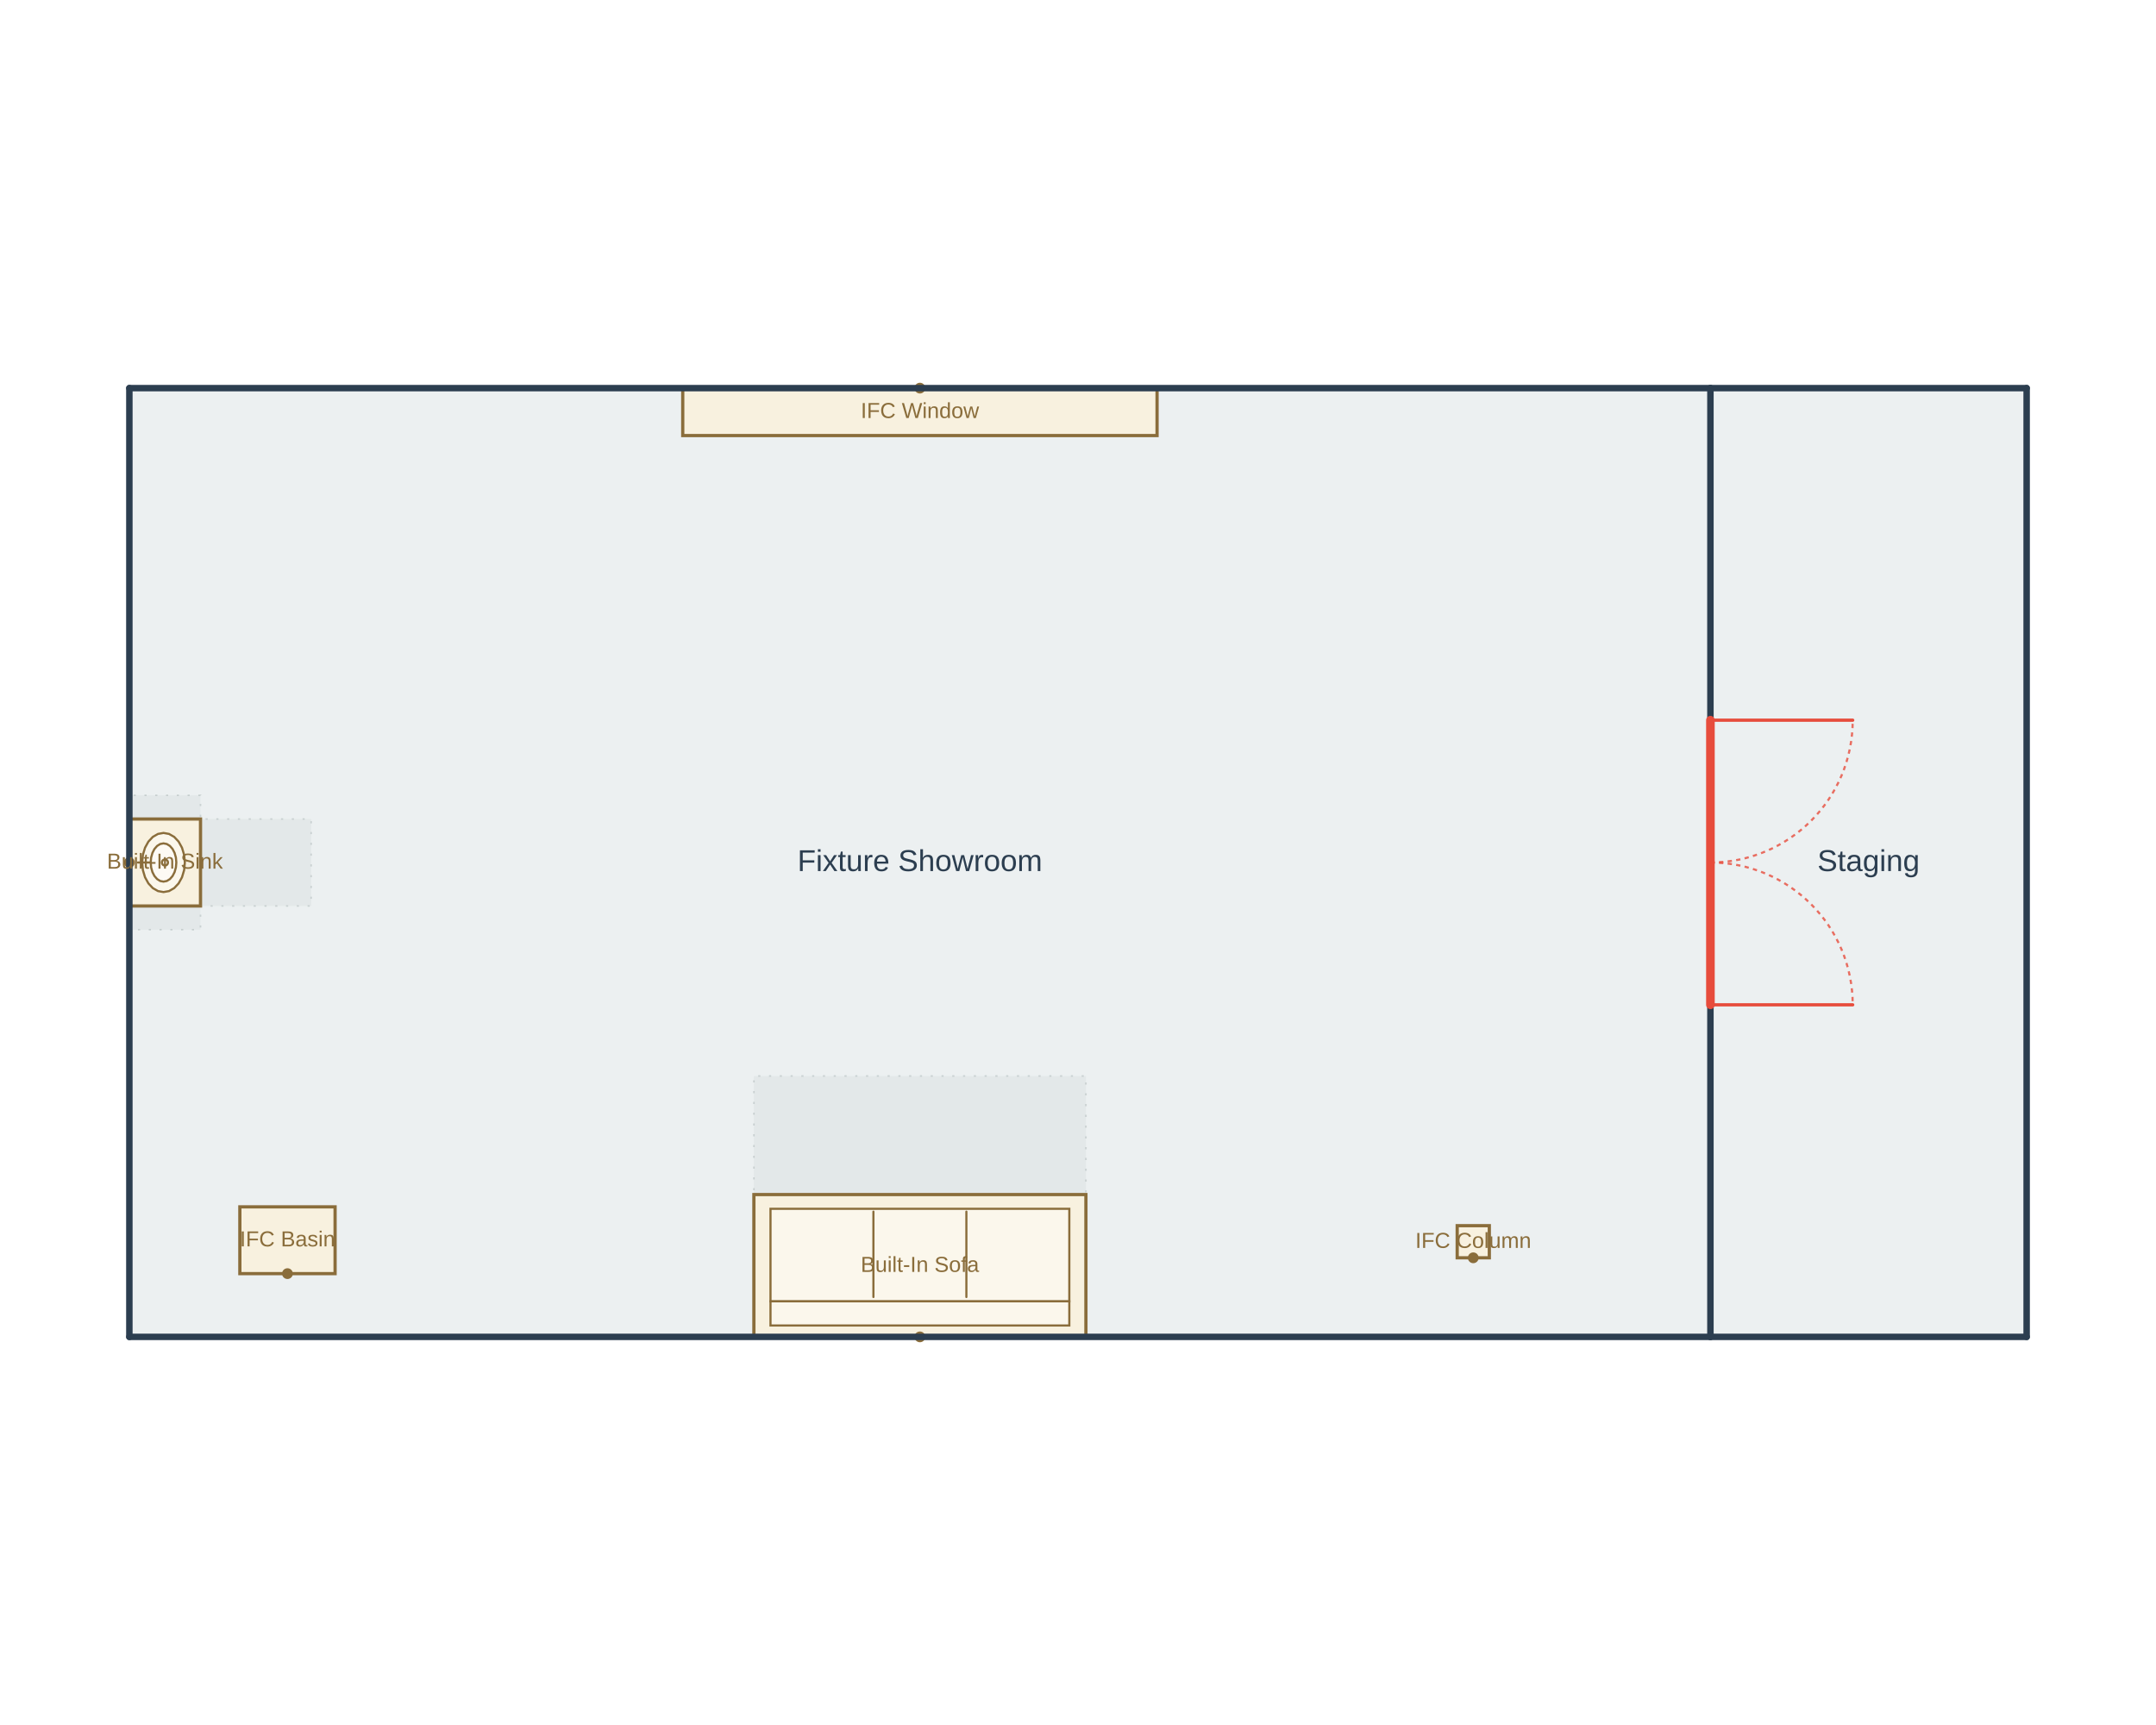
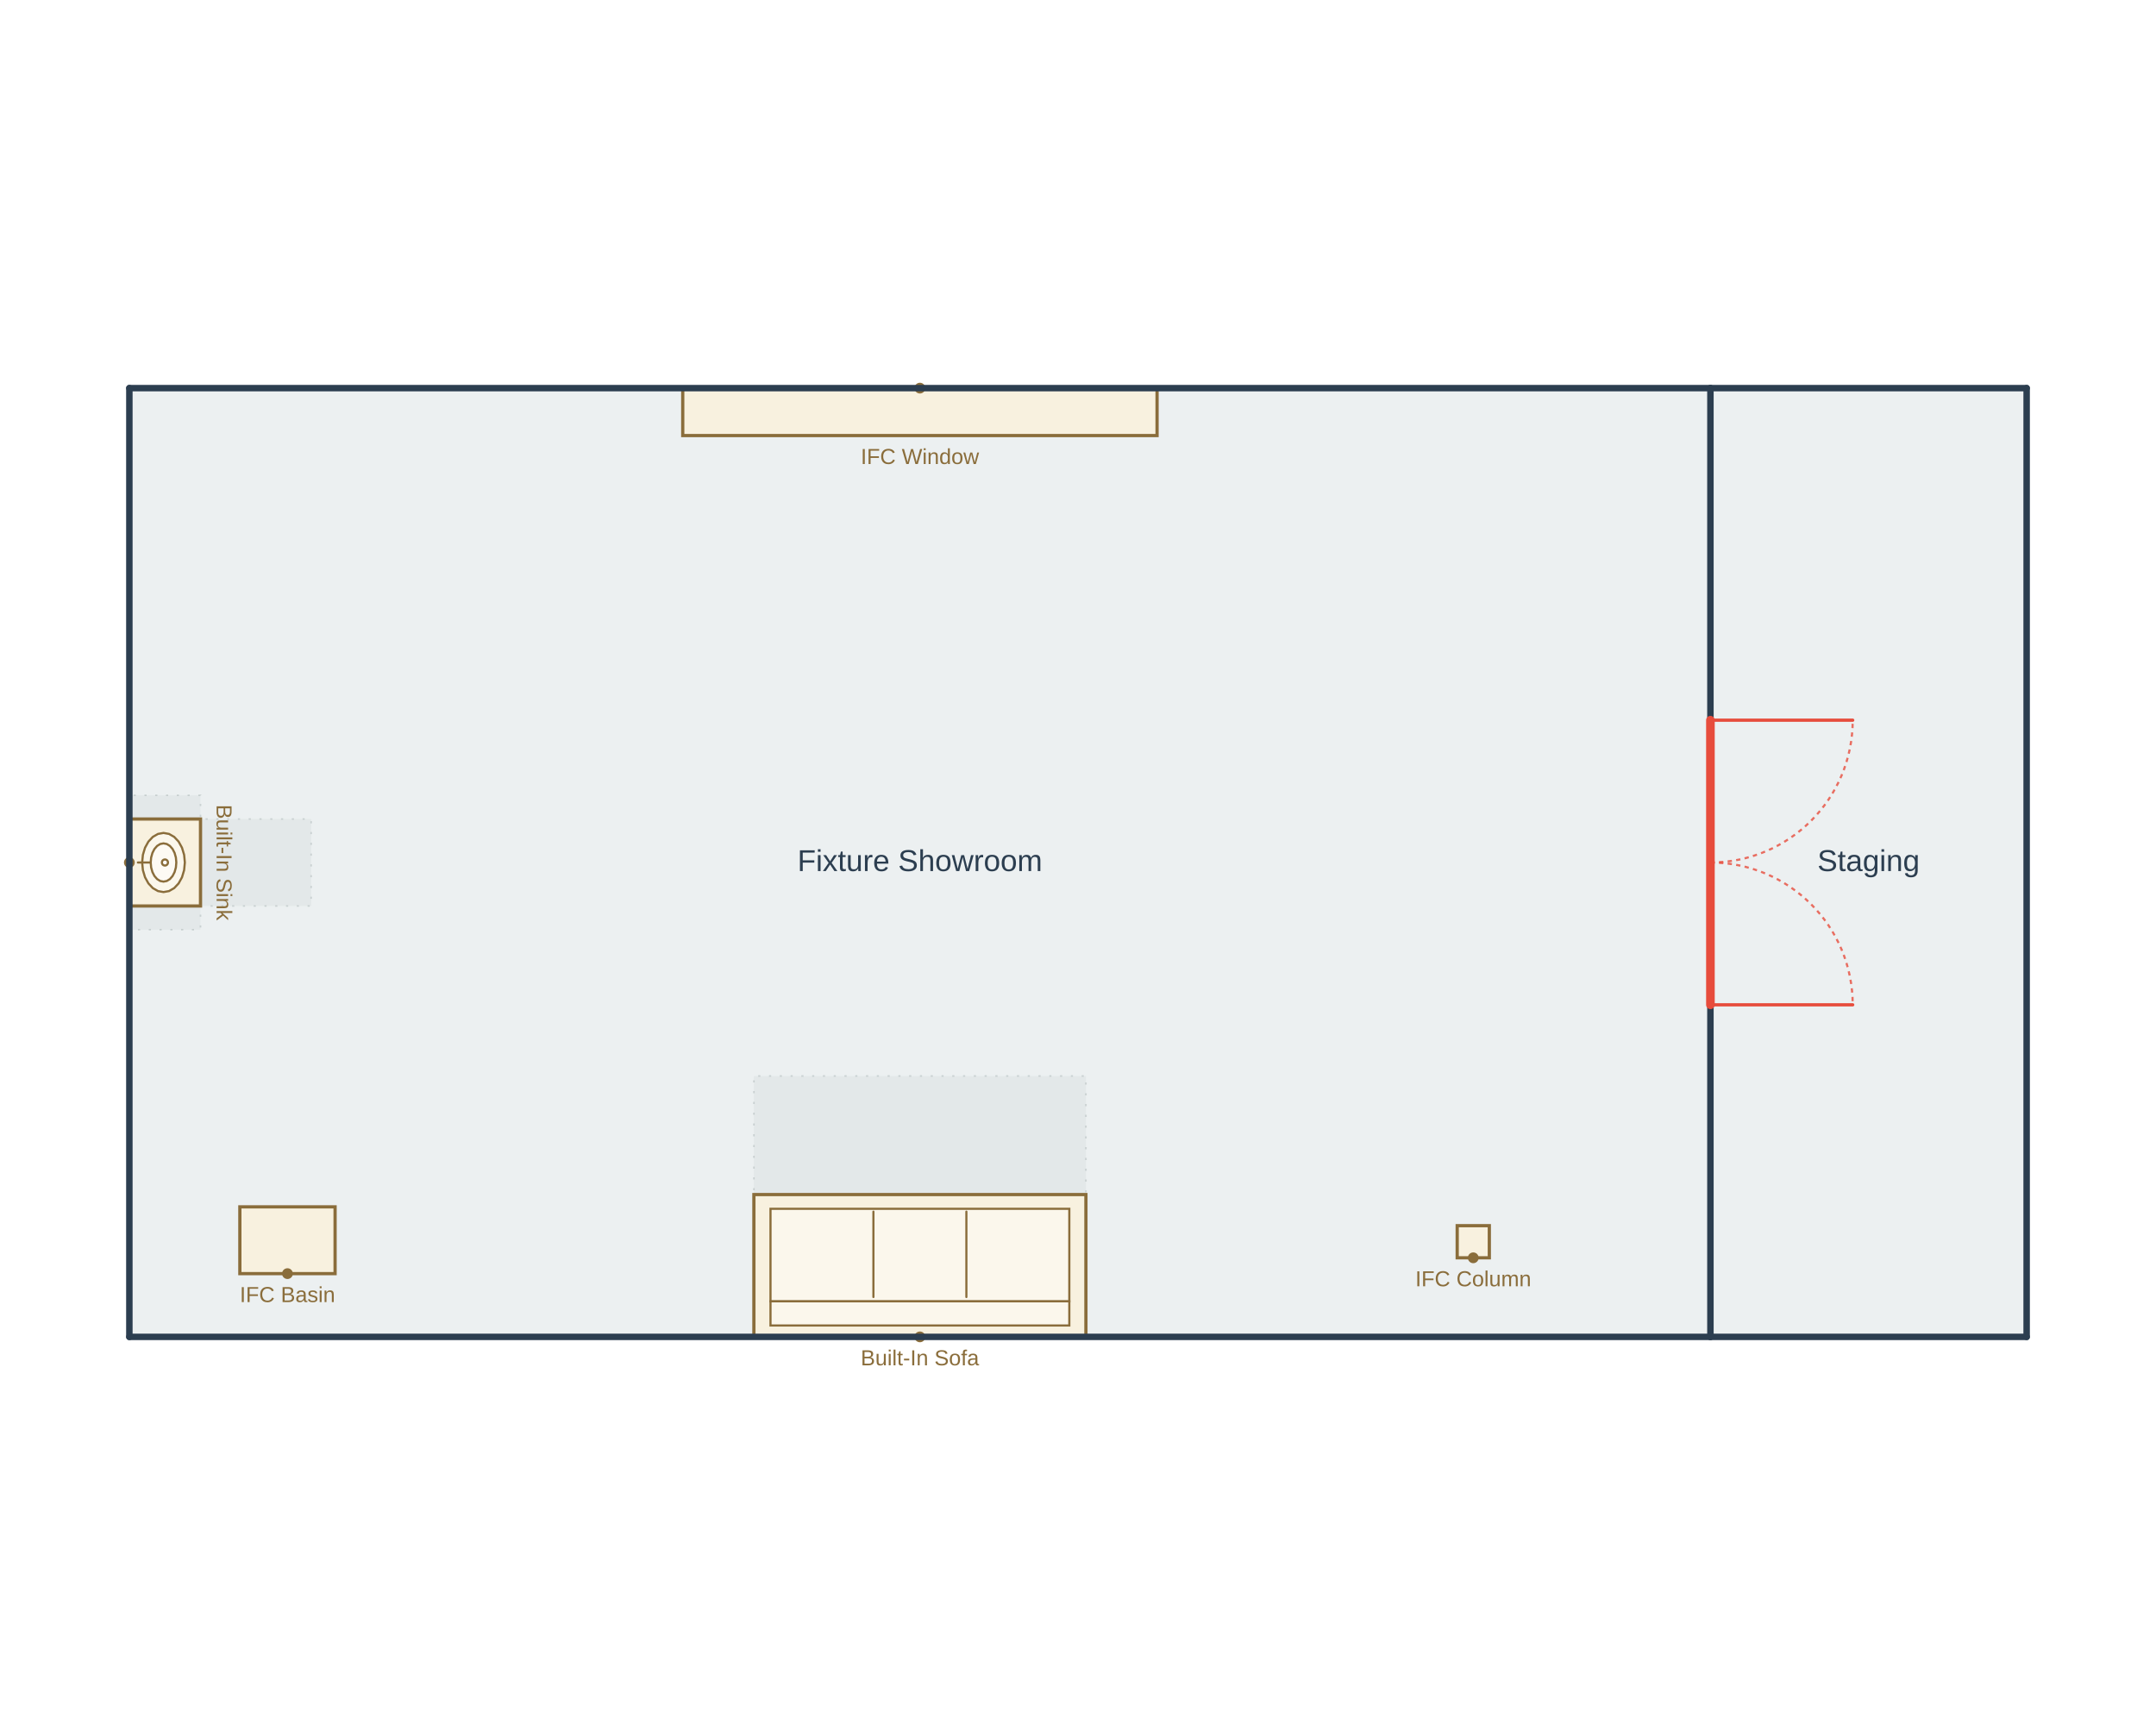
<svg xmlns="http://www.w3.org/2000/svg" width="1000" height="800" viewBox="0 0 1000 800">
  <defs>
    <style>
      .room-label { font-family: Arial, sans-serif; font-weight: 500; }
    </style>
  </defs>
  <rect width="1000" height="800" fill="#ffffff" />
  <path d="M 60.00 620.00 L 940.00 620.00 L 940.00 180.00 L 60.00 180.00 Z" fill="none" stroke="#7f8c8d" stroke-width="2" stroke-dasharray="8,4" />
  <path d="M 60.00 620.00 L 793.33 620.00 L 793.33 180.00 L 60.00 180.00 Z" fill="#ecf0f1" stroke="#bdc3c7" stroke-width="1" />
  <path d="M 793.33 620.00 L 940.00 620.00 L 940.00 180.00 L 793.33 180.00 Z" fill="#ecf0f1" stroke="#bdc3c7" stroke-width="1" />
  <path class="object-clearance" d="M 93.00 379.83 L 93.00 420.17 L 144.33 420.17 L 144.33 379.83 Z" fill="#7f8c8d" fill-opacity="0.08" stroke="#7f8c8d" stroke-opacity="0.28" stroke-width="0.75" stroke-dasharray="1,4" />
  <path class="object-clearance" d="M 60.00 368.83 L 60.00 379.83 L 93.00 379.83 L 93.00 368.83 Z" fill="#7f8c8d" fill-opacity="0.08" stroke="#7f8c8d" stroke-opacity="0.28" stroke-width="0.75" stroke-dasharray="1,4" />
  <path class="object-clearance" d="M 60.00 420.17 L 60.00 431.17 L 93.00 431.17 L 93.00 420.17 Z" fill="#7f8c8d" fill-opacity="0.08" stroke="#7f8c8d" stroke-opacity="0.28" stroke-width="0.75" stroke-dasharray="1,4" />
  <path class="object-clearance" d="M 349.67 554.00 L 503.67 554.00 L 503.67 499.00 L 349.67 499.00 Z" fill="#7f8c8d" fill-opacity="0.08" stroke="#7f8c8d" stroke-opacity="0.28" stroke-width="0.75" stroke-dasharray="1,4" />
  <path data-object="ifc_basin1" data-catalog-id="open.buildingsmart.basin" d="M 111.25 590.67 L 155.42 590.67 L 155.42 559.70 L 111.25 559.70 Z" fill="#f8f1df" stroke="#8a6d3b" stroke-width="1.5" />
  <circle data-object-origin="ifc_basin1" cx="133.33" cy="590.67" r="2.5" fill="#8a6d3b" />
  <path data-object="ifc_window1" data-catalog-id="open.buildingsmart.window" d="M 536.67 180.00 L 316.67 180.00 L 316.67 202.00 L 536.67 202.00 Z" fill="#f8f1df" stroke="#8a6d3b" stroke-width="1.5" />
  <circle data-object-origin="ifc_window1" cx="426.67" cy="180.00" r="2.5" fill="#8a6d3b" />
  <path data-object="ifc_column1" data-catalog-id="open.buildingsmart.column" d="M 675.88 583.33 L 690.78 583.33 L 690.78 568.43 L 675.88 568.43 Z" fill="#f8f1df" stroke="#8a6d3b" stroke-width="1.5" />
  <circle data-object-origin="ifc_column1" cx="683.33" cy="583.33" r="2.5" fill="#8a6d3b" />
  <g class="fixture fixture-bath-sink" data-object="builtin_sink1" data-catalog-id="builtin.sanitary.sink.wall_hung">
    <path class="fixture-base fixture-bath-sink" d="M 60.00 379.83 L 60.00 420.17 L 93.00 420.17 L 93.00 379.83 Z" fill="#f8f1df" stroke="#8a6d3b" stroke-width="1.5" />
    <path class="fixture-detail fixture-sink-basin" d="M 75.84 413.71 L 78.40 413.25 L 80.79 411.88 L 82.84 409.70 L 84.41 406.86 L 85.40 403.55 L 85.74 400.00 L 85.40 396.45 L 84.41 393.14 L 82.84 390.30 L 80.79 388.12 L 78.40 386.75 L 75.84 386.29 L 73.28 386.75 L 70.89 388.12 L 68.84 390.30 L 67.27 393.14 L 66.28 396.45 L 65.94 400.00 L 66.28 403.55 L 67.27 406.86 L 68.84 409.70 L 70.89 411.88 L 73.28 413.25 Z" fill="#ffffff" fill-opacity="0.42" stroke="#8a6d3b" stroke-width="1" />
    <path class="fixture-detail fixture-sink-inner" d="M 75.84 408.87 L 77.38 408.57 L 78.81 407.68 L 80.04 406.27 L 80.98 404.44 L 81.58 402.30 L 81.78 400.00 L 81.58 397.70 L 80.98 395.56 L 80.04 393.73 L 78.81 392.32 L 77.38 391.43 L 75.84 391.13 L 74.30 391.43 L 72.87 392.32 L 71.64 393.73 L 70.70 395.56 L 70.10 397.70 L 69.90 400.00 L 70.10 402.30 L 70.70 404.44 L 71.64 406.27 L 72.87 407.68 L 74.30 408.57 Z" fill="#ffffff" fill-opacity="0.42" stroke="#8a6d3b" stroke-width="1" />
    <path class="fixture-detail fixture-drain" d="M 76.50 401.41 L 76.87 401.36 L 77.21 401.22 L 77.50 401.00 L 77.72 400.71 L 77.86 400.37 L 77.91 400.00 L 77.86 399.63 L 77.72 399.29 L 77.50 399.00 L 77.21 398.78 L 76.87 398.64 L 76.50 398.59 L 76.13 398.64 L 75.79 398.78 L 75.50 399.00 L 75.28 399.29 L 75.14 399.63 L 75.09 400.00 L 75.14 400.37 L 75.28 400.71 L 75.50 401.00 L 75.79 401.22 L 76.13 401.36 Z" fill="#ffffff" fill-opacity="0.42" stroke="#8a6d3b" stroke-width="1" />
    <line class="fixture-detail fixture-faucet" x1="63.96" y1="400.00" x2="69.90" y2="400.00" stroke="#8a6d3b" stroke-width="1" stroke-linecap="round" />
  </g>
  <circle data-object-origin="builtin_sink1" cx="60.00" cy="400.00" r="2.5" fill="#8a6d3b" />
  <g class="fixture fixture-sofa" data-object="builtin_sofa1" data-catalog-id="builtin.furniture.sofa.three_seat">
    <path class="fixture-base fixture-sofa" d="M 349.67 620.00 L 503.67 620.00 L 503.67 554.00 L 349.67 554.00 Z" fill="#f8f1df" stroke="#8a6d3b" stroke-width="1.5" />
    <path class="fixture-detail fixture-sofa-back" d="M 357.37 614.72 L 495.97 614.72 L 495.97 603.50 L 357.37 603.50 Z" fill="#ffffff" fill-opacity="0.42" stroke="#8a6d3b" stroke-width="1" />
    <path class="fixture-detail fixture-sofa-seat" d="M 357.37 603.50 L 495.97 603.50 L 495.97 560.60 L 357.37 560.60 Z" fill="#ffffff" fill-opacity="0.42" stroke="#8a6d3b" stroke-width="1" />
    <line class="fixture-detail fixture-sofa-cushion" x1="405.11" y1="601.52" x2="405.11" y2="561.92" stroke="#8a6d3b" stroke-width="1" stroke-linecap="round" />
    <line class="fixture-detail fixture-sofa-cushion" x1="448.23" y1="601.52" x2="448.23" y2="561.92" stroke="#8a6d3b" stroke-width="1" stroke-linecap="round" />
  </g>
  <circle data-object-origin="builtin_sofa1" cx="426.67" cy="620.00" r="2.5" fill="#8a6d3b" />
  <line x1="793.33" y1="620.00" x2="793.33" y2="180.00" stroke="#2c3e50" stroke-width="3" stroke-linecap="round" />
  <line x1="60.00" y1="620.00" x2="793.33" y2="620.00" stroke="#2c3e50" stroke-width="3" stroke-linecap="round" />
  <line x1="60.00" y1="180.00" x2="793.33" y2="180.00" stroke="#2c3e50" stroke-width="3" stroke-linecap="round" />
  <line x1="60.00" y1="620.00" x2="60.00" y2="180.00" stroke="#2c3e50" stroke-width="3" stroke-linecap="round" />
  <line x1="793.33" y1="620.00" x2="940.00" y2="620.00" stroke="#2c3e50" stroke-width="3" stroke-linecap="round" />
  <line x1="940.00" y1="620.00" x2="940.00" y2="180.00" stroke="#2c3e50" stroke-width="3" stroke-linecap="round" />
  <line x1="793.33" y1="180.00" x2="940.00" y2="180.00" stroke="#2c3e50" stroke-width="3" stroke-linecap="round" />
  <line x1="793.33" y1="466.00" x2="793.33" y2="334.00" stroke="#e74c3c" stroke-width="4" stroke-linecap="round" />
  <line class="door-leaf" x1="793.33" y1="466.00" x2="859.33" y2="466.00" stroke="#e74c3c" stroke-width="1.5" stroke-linecap="round" />
  <path class="door-swing" d="M 793.33 400.00 A 66.00 66.00 0 0 1 859.33 466.00" fill="none" stroke="#e74c3c" stroke-width="1" stroke-dasharray="2,2" opacity="0.8" />
  <line class="door-leaf" x1="793.33" y1="334.00" x2="859.33" y2="334.00" stroke="#e74c3c" stroke-width="1.5" stroke-linecap="round" />
  <path class="door-swing" d="M 793.33 400.00 A 66.00 66.00 0 0 0 859.33 334.00" fill="none" stroke="#e74c3c" stroke-width="1" stroke-dasharray="2,2" opacity="0.8" />
  <text x="426.67" y="400.00" font-size="14" fill="#2c3e50" text-anchor="middle" dominant-baseline="middle" font-family="Arial, sans-serif">Fixture Showroom</text>
  <text x="866.67" y="400.00" font-size="14" fill="#2c3e50" text-anchor="middle" dominant-baseline="middle" font-family="Arial, sans-serif">Staging</text>
-   <text x="133.33" y="575.18" font-size="10.08" fill="#8a6d3b" text-anchor="middle" dominant-baseline="middle" font-family="Arial, sans-serif">IFC Basin</text>
-   <text x="426.67" y="191.00" font-size="10.08" fill="#8a6d3b" text-anchor="middle" dominant-baseline="middle" font-family="Arial, sans-serif">IFC Window</text>
-   <text x="683.33" y="575.88" font-size="10.08" fill="#8a6d3b" text-anchor="middle" dominant-baseline="middle" font-family="Arial, sans-serif">IFC Column</text>
-   <text x="76.50" y="400.00" font-size="10.08" fill="#8a6d3b" text-anchor="middle" dominant-baseline="middle" font-family="Arial, sans-serif">Built-In Sink</text>
-   <text x="426.67" y="587.00" font-size="10.08" fill="#8a6d3b" text-anchor="middle" dominant-baseline="middle" font-family="Arial, sans-serif">Built-In Sofa</text>
+   <text class="fixture-label" data-object-label="ifc_basin1" x="133.33" y="601.00" font-size="10.08" fill="#8a6d3b" text-anchor="middle" dominant-baseline="middle" font-family="Arial, sans-serif">IFC Basin</text>
+   <text class="fixture-label" data-object-label="ifc_window1" x="426.67" y="212.33" font-size="10.08" fill="#8a6d3b" text-anchor="middle" dominant-baseline="middle" font-family="Arial, sans-serif">IFC Window</text>
+   <text class="fixture-label" data-object-label="ifc_column1" x="683.33" y="593.67" font-size="10.08" fill="#8a6d3b" text-anchor="middle" dominant-baseline="middle" font-family="Arial, sans-serif">IFC Column</text>
+   <text class="fixture-label" data-object-label="builtin_sink1" x="103.33" y="400.00" font-size="10.08" fill="#8a6d3b" text-anchor="middle" dominant-baseline="middle" font-family="Arial, sans-serif" transform="rotate(90, 103.33, 400.00)">Built-In Sink</text>
+   <text class="fixture-label" data-object-label="builtin_sofa1" x="426.67" y="630.33" font-size="10.08" fill="#8a6d3b" text-anchor="middle" dominant-baseline="middle" font-family="Arial, sans-serif">Built-In Sofa</text>
</svg>
